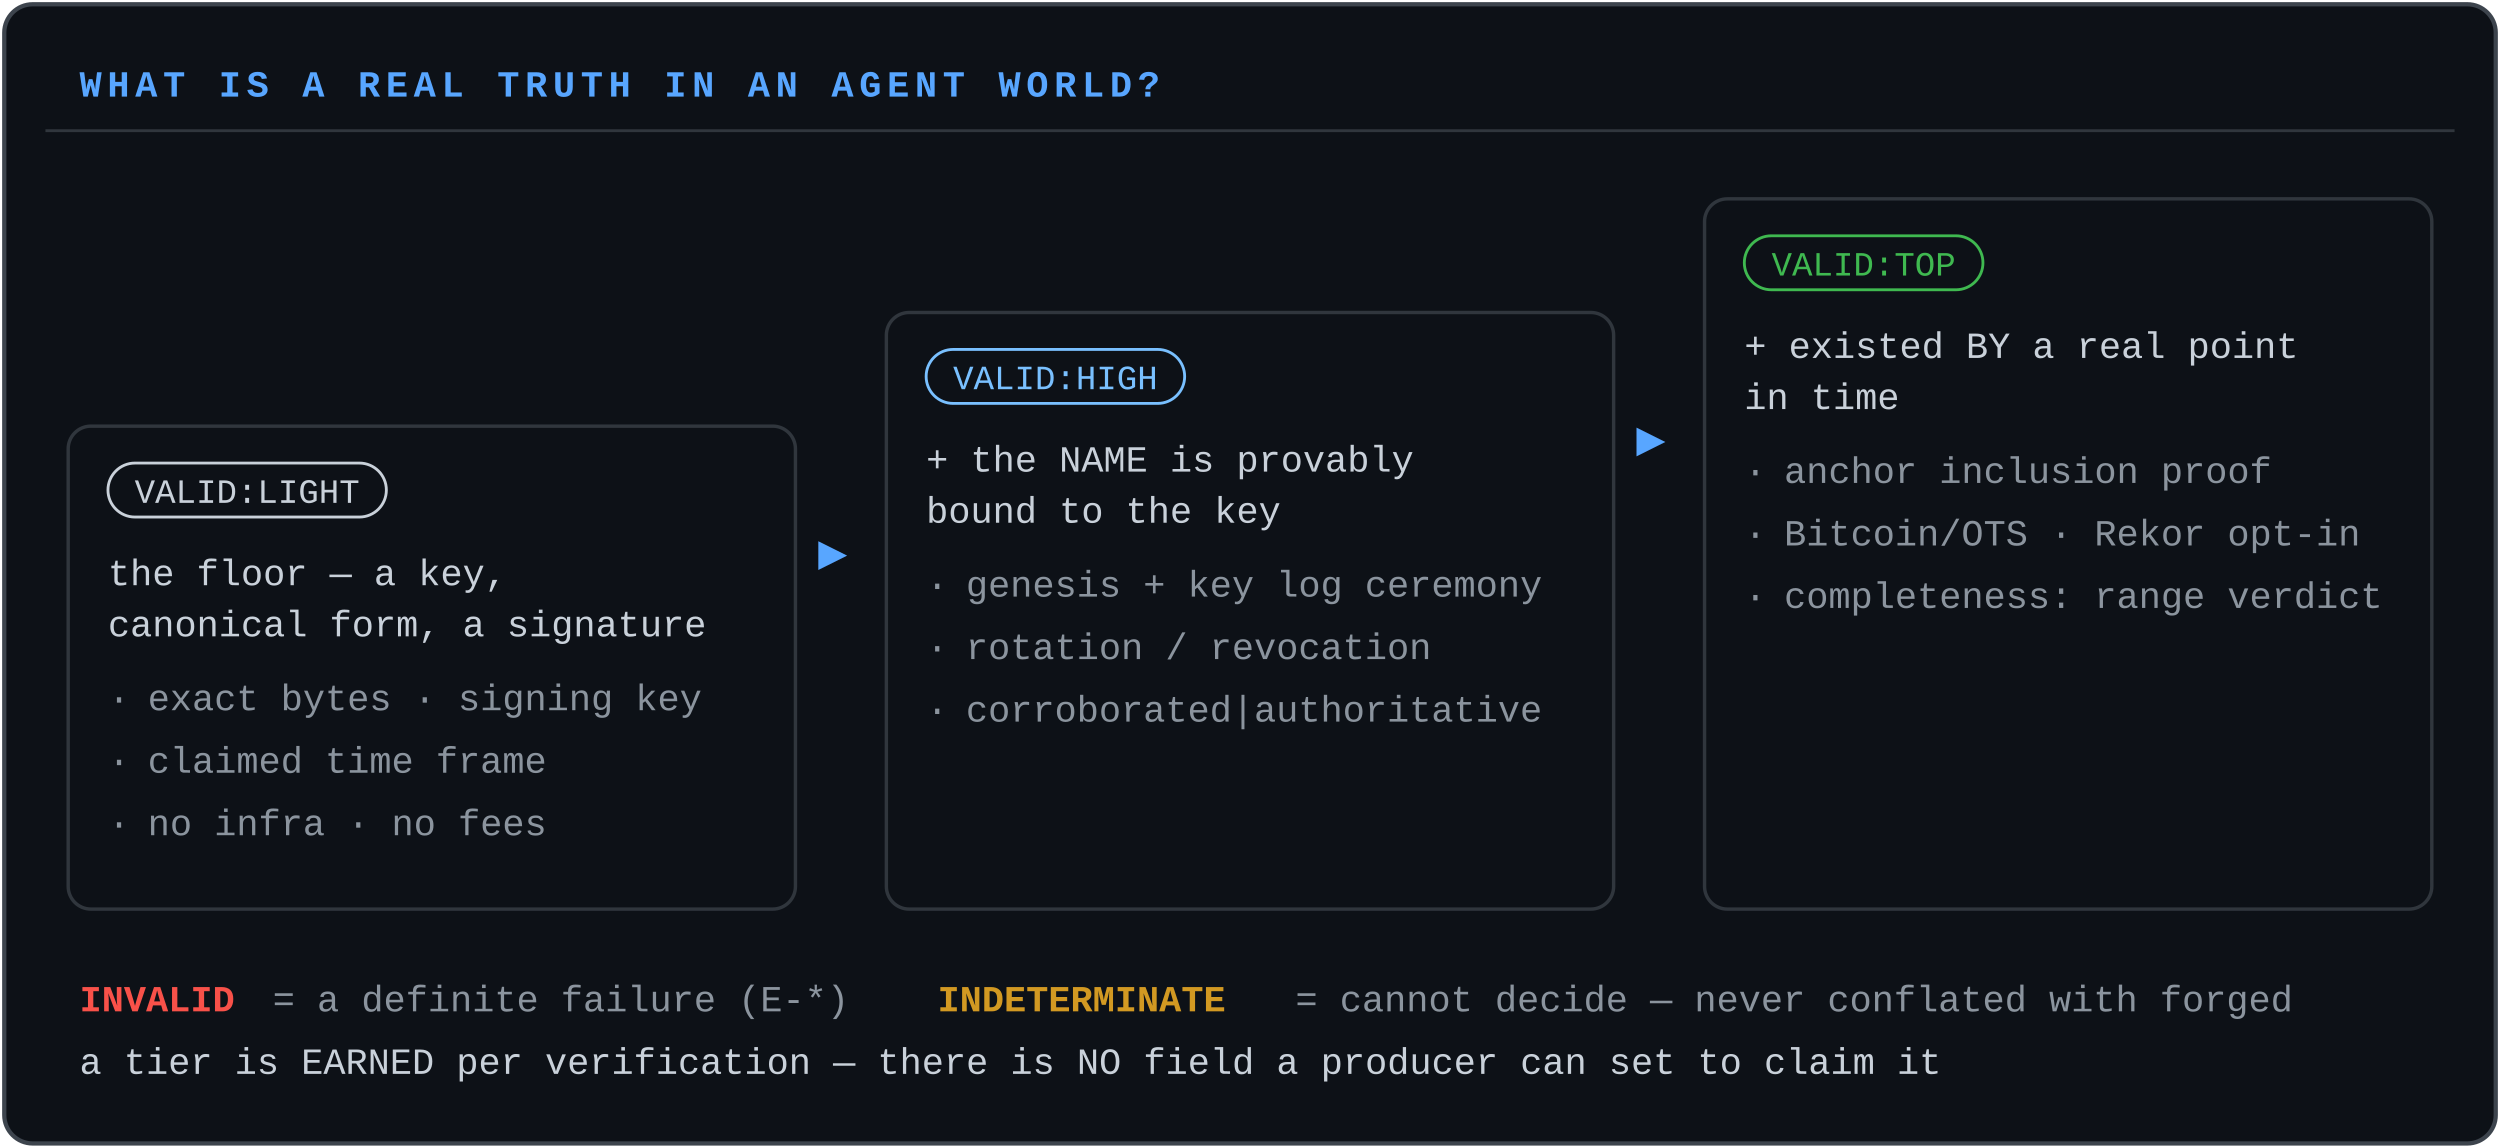
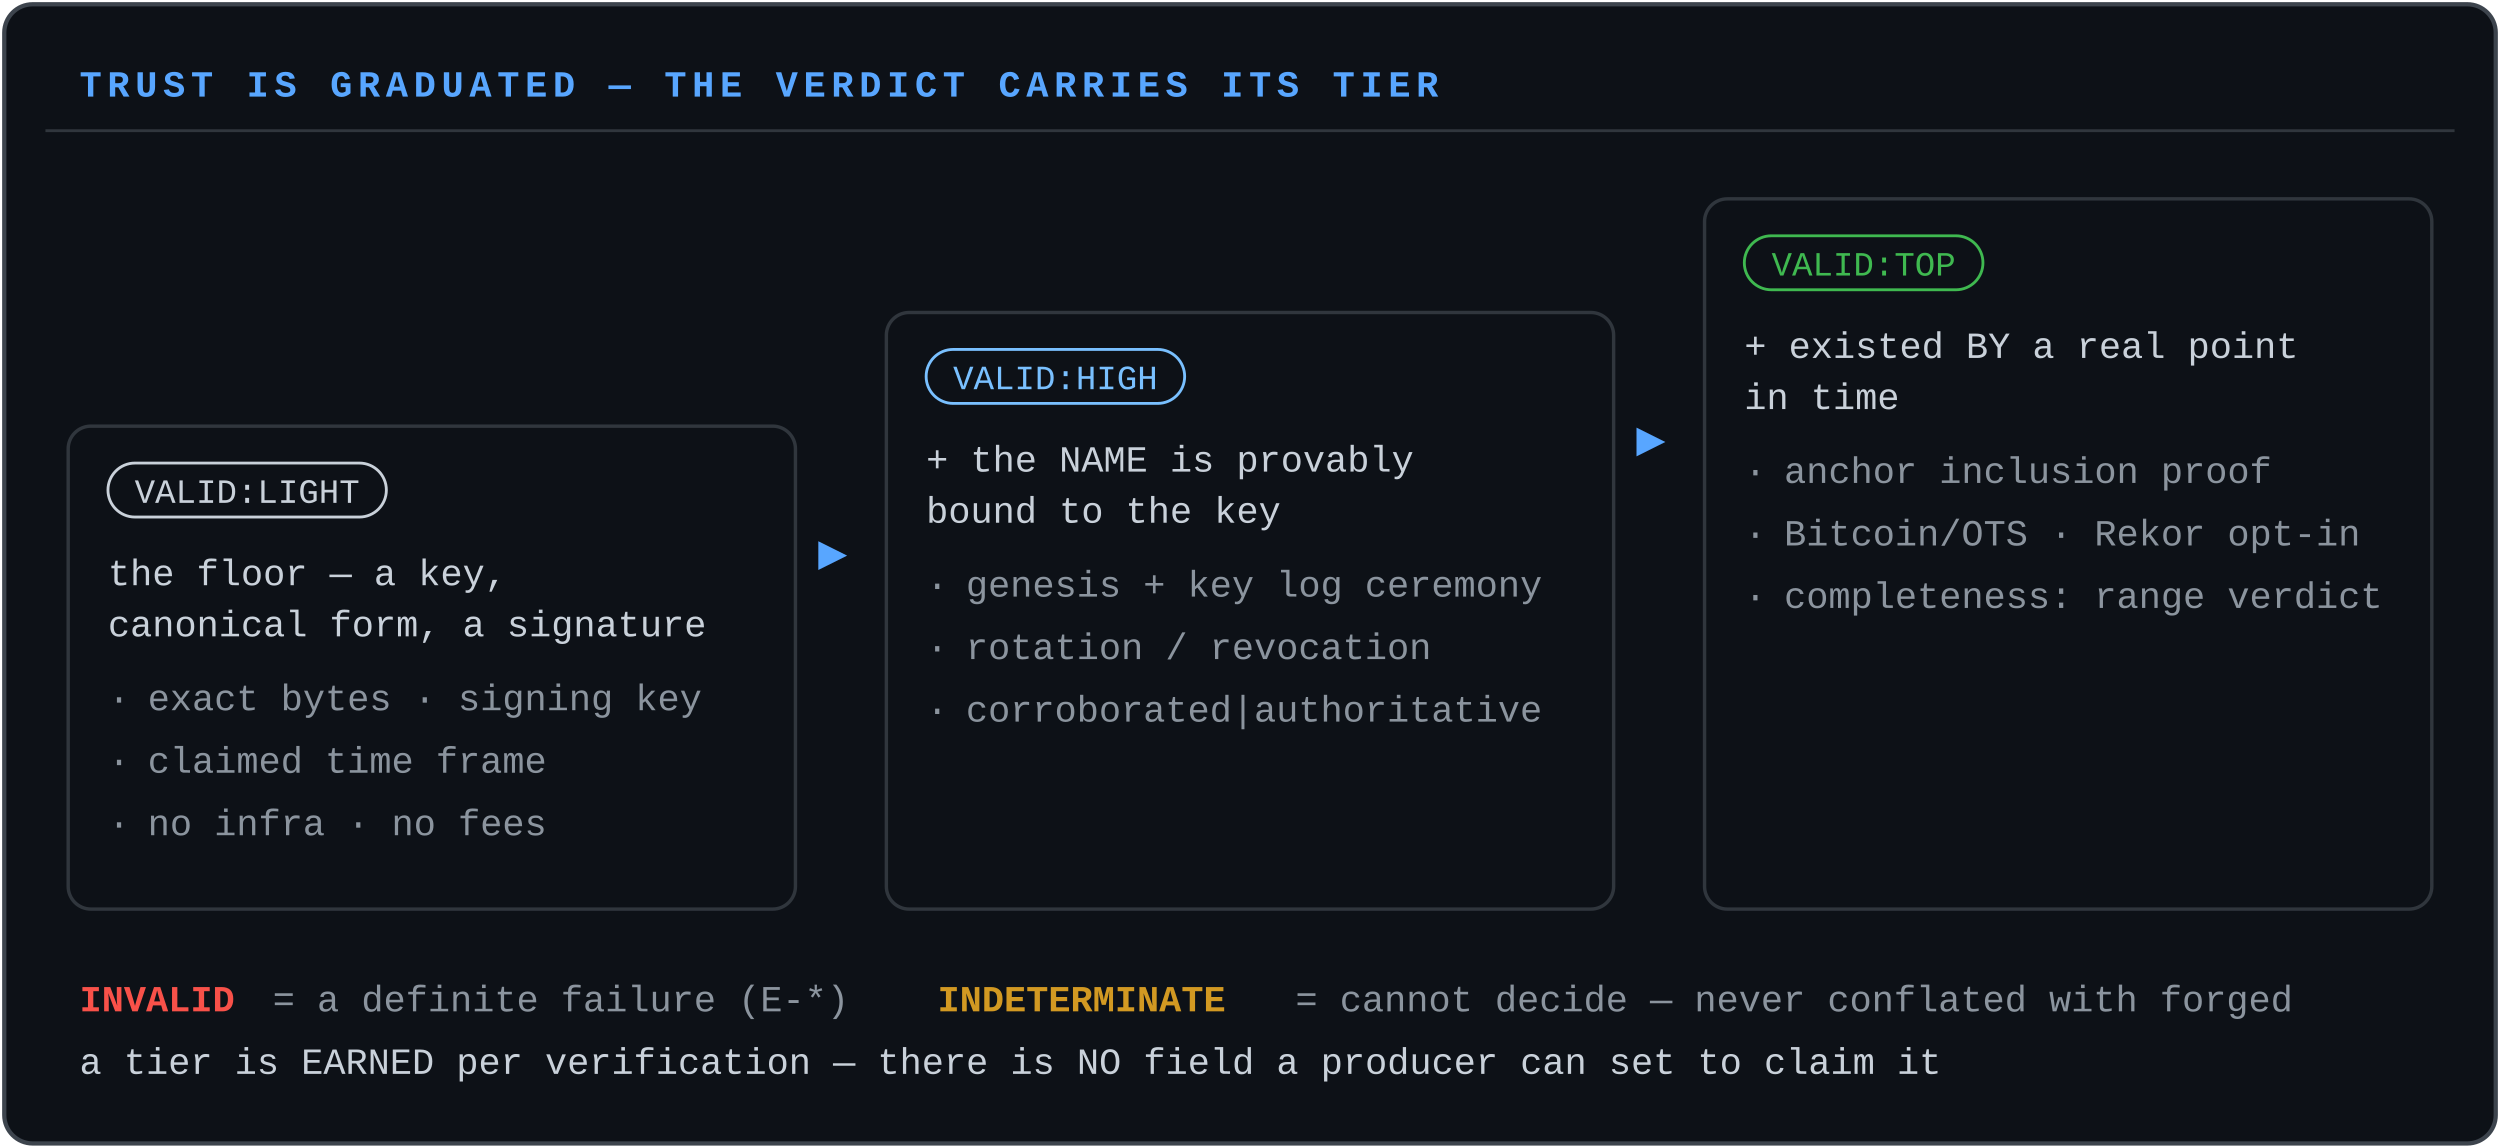
- <svg xmlns="http://www.w3.org/2000/svg" viewBox="0 0 880 404" role="img" aria-label="WHAT IS A REAL TRUTH IN AN AGENT WORLD?">
+ <svg xmlns="http://www.w3.org/2000/svg" viewBox="0 0 880 404" role="img" aria-label="TRUST IS GRADUATED — THE VERDICT CARRIES ITS TIER">
  <g font-family="ui-monospace,SFMono-Regular,Menlo,Consolas,'Liberation Mono',monospace" font-size="15" xml:space="preserve">
    <rect x="1.5" y="1.5" width="877" height="401" rx="10" fill="#0d1117" stroke="#3d444d" stroke-width="1.5" />
    <line x1="16" y1="46" x2="864" y2="46" stroke="#30363d" stroke-width="1" />
-     <text x="28" y="34" fill="#58a6ff" font-size="13" font-weight="600" letter-spacing="2">WHAT IS A REAL TRUTH IN AN AGENT WORLD?</text>
+     <text x="28" y="34" fill="#58a6ff" font-size="13" font-weight="600" letter-spacing="2">TRUST IS GRADUATED — THE VERDICT CARRIES ITS TIER</text>
    <rect x="24" y="150" width="256" height="170" rx="8" fill="none" stroke="#30363d" stroke-width="1.2" />
    <rect x="38" y="163" width="98" height="19" rx="9.5" fill="none" stroke="#c9d1da" stroke-width="1" />
    <text x="87" y="177" fill="#c9d1da" font-size="12" text-anchor="middle">VALID:LIGHT</text>
    <text x="38" y="206" fill="#c9d1da" font-size="13">the floor — a key,</text>
    <text x="38" y="224" fill="#c9d1da" font-size="13">canonical form, a signature</text>
    <text x="38" y="250" fill="#8b949e" font-size="13">·</text>
    <text x="52" y="250" fill="#8b949e" font-size="13">exact bytes · signing key</text>
    <text x="38" y="272" fill="#8b949e" font-size="13">·</text>
    <text x="52" y="272" fill="#8b949e" font-size="13">claimed time frame</text>
    <text x="38" y="294" fill="#8b949e" font-size="13">·</text>
    <text x="52" y="294" fill="#8b949e" font-size="13">no infra · no fees</text>
    <rect x="312" y="110" width="256" height="210" rx="8" fill="none" stroke="#30363d" stroke-width="1.2" />
    <rect x="326" y="123" width="91" height="19" rx="9.5" fill="none" stroke="#79c0ff" stroke-width="1" />
    <text x="371.5" y="137" fill="#79c0ff" font-size="12" text-anchor="middle">VALID:HIGH</text>
    <text x="326" y="166" fill="#c9d1da" font-size="13">+ the NAME is provably</text>
    <text x="326" y="184" fill="#c9d1da" font-size="13">bound to the key</text>
    <text x="326" y="210" fill="#8b949e" font-size="13">·</text>
    <text x="340" y="210" fill="#8b949e" font-size="13">genesis + key log ceremony</text>
    <text x="326" y="232" fill="#8b949e" font-size="13">·</text>
    <text x="340" y="232" fill="#8b949e" font-size="13">rotation / revocation</text>
    <text x="326" y="254" fill="#8b949e" font-size="13">·</text>
    <text x="340" y="254" fill="#8b949e" font-size="13">corroborated|authoritative</text>
    <rect x="600" y="70" width="256" height="250" rx="8" fill="none" stroke="#30363d" stroke-width="1.2" />
    <rect x="614" y="83" width="84" height="19" rx="9.5" fill="none" stroke="#3fb950" stroke-width="1" />
    <text x="656" y="97" fill="#3fb950" font-size="12" text-anchor="middle">VALID:TOP</text>
    <text x="614" y="126" fill="#c9d1da" font-size="13">+ existed BY a real point</text>
    <text x="614" y="144" fill="#c9d1da" font-size="13">in time</text>
    <text x="614" y="170" fill="#8b949e" font-size="13">·</text>
    <text x="628" y="170" fill="#8b949e" font-size="13">anchor inclusion proof</text>
    <text x="614" y="192" fill="#8b949e" font-size="13">·</text>
    <text x="628" y="192" fill="#8b949e" font-size="13">Bitcoin/OTS · Rekor opt-in</text>
    <text x="614" y="214" fill="#8b949e" font-size="13">·</text>
    <text x="628" y="214" fill="#8b949e" font-size="13">completeness: range verdict</text>
    <text x="288" y="200" fill="#58a6ff" font-size="17">▶</text>
    <text x="576" y="160" fill="#58a6ff" font-size="17">▶</text>
    <text x="28" y="356" fill="#f85149" font-size="13" font-weight="600">INVALID</text>
    <text x="96" y="356" fill="#8b949e" font-size="13">= a definite failure (E-*)</text>
    <text x="330" y="356" fill="#d29922" font-size="13" font-weight="600">INDETERMINATE</text>
    <text x="456" y="356" fill="#8b949e" font-size="13">= cannot decide — never conflated with forged</text>
    <text x="28" y="378" fill="#c9d1da" font-size="13">a tier is EARNED per verification — there is NO field a producer can set to claim it</text>
  </g>
</svg>
